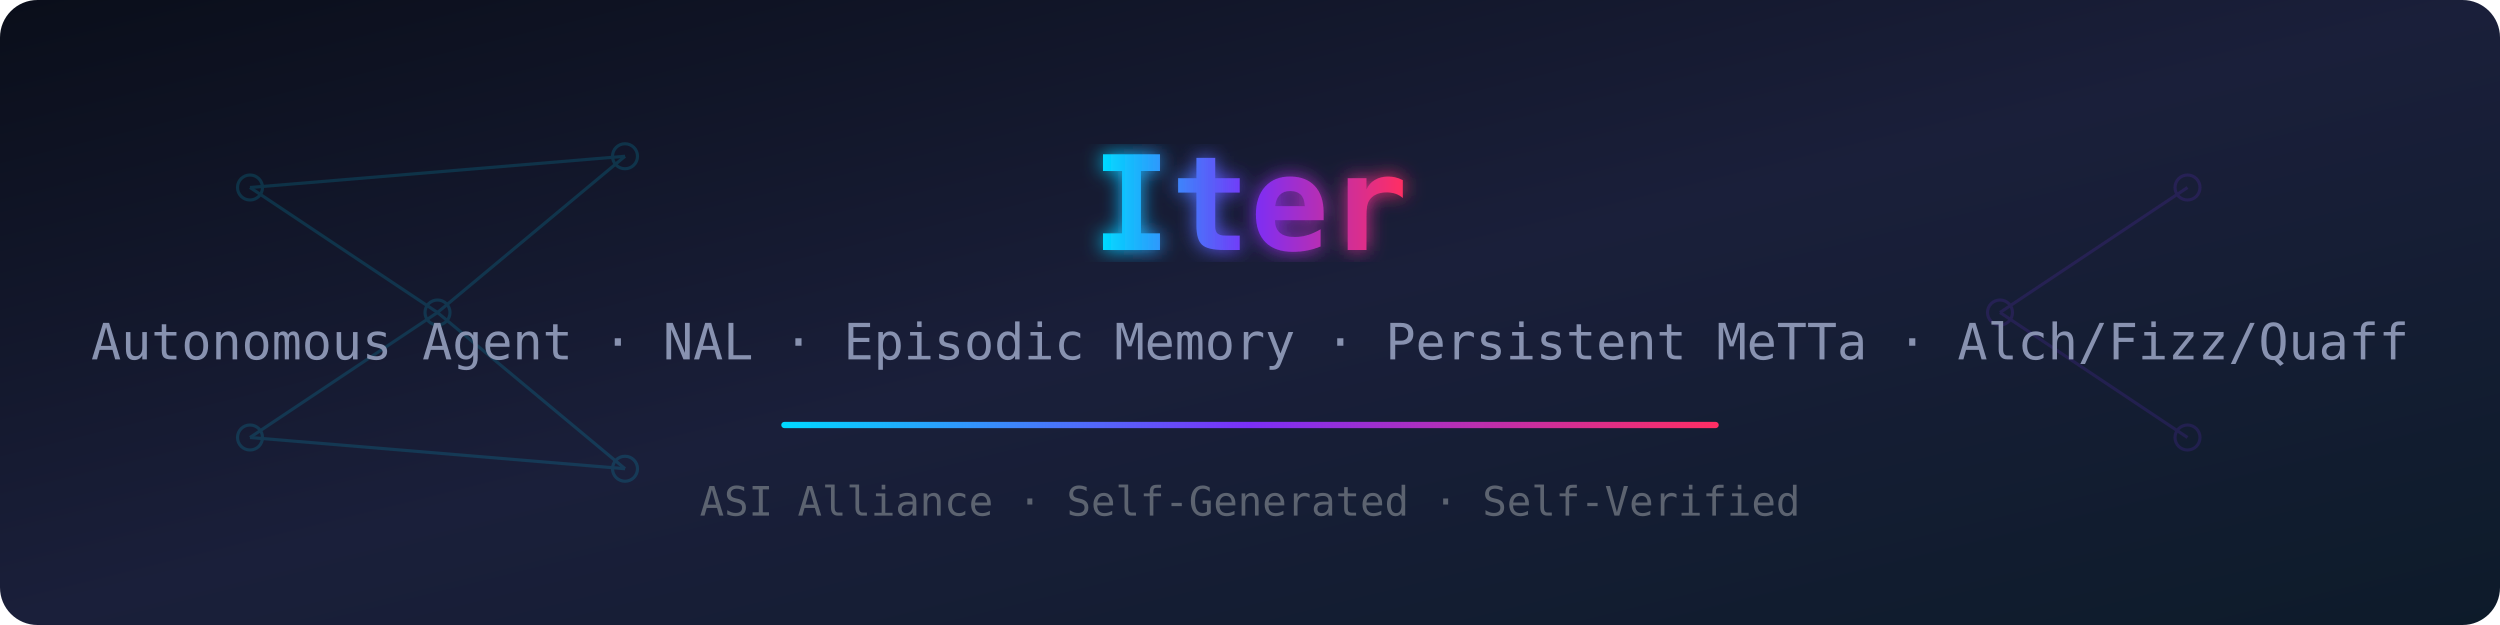
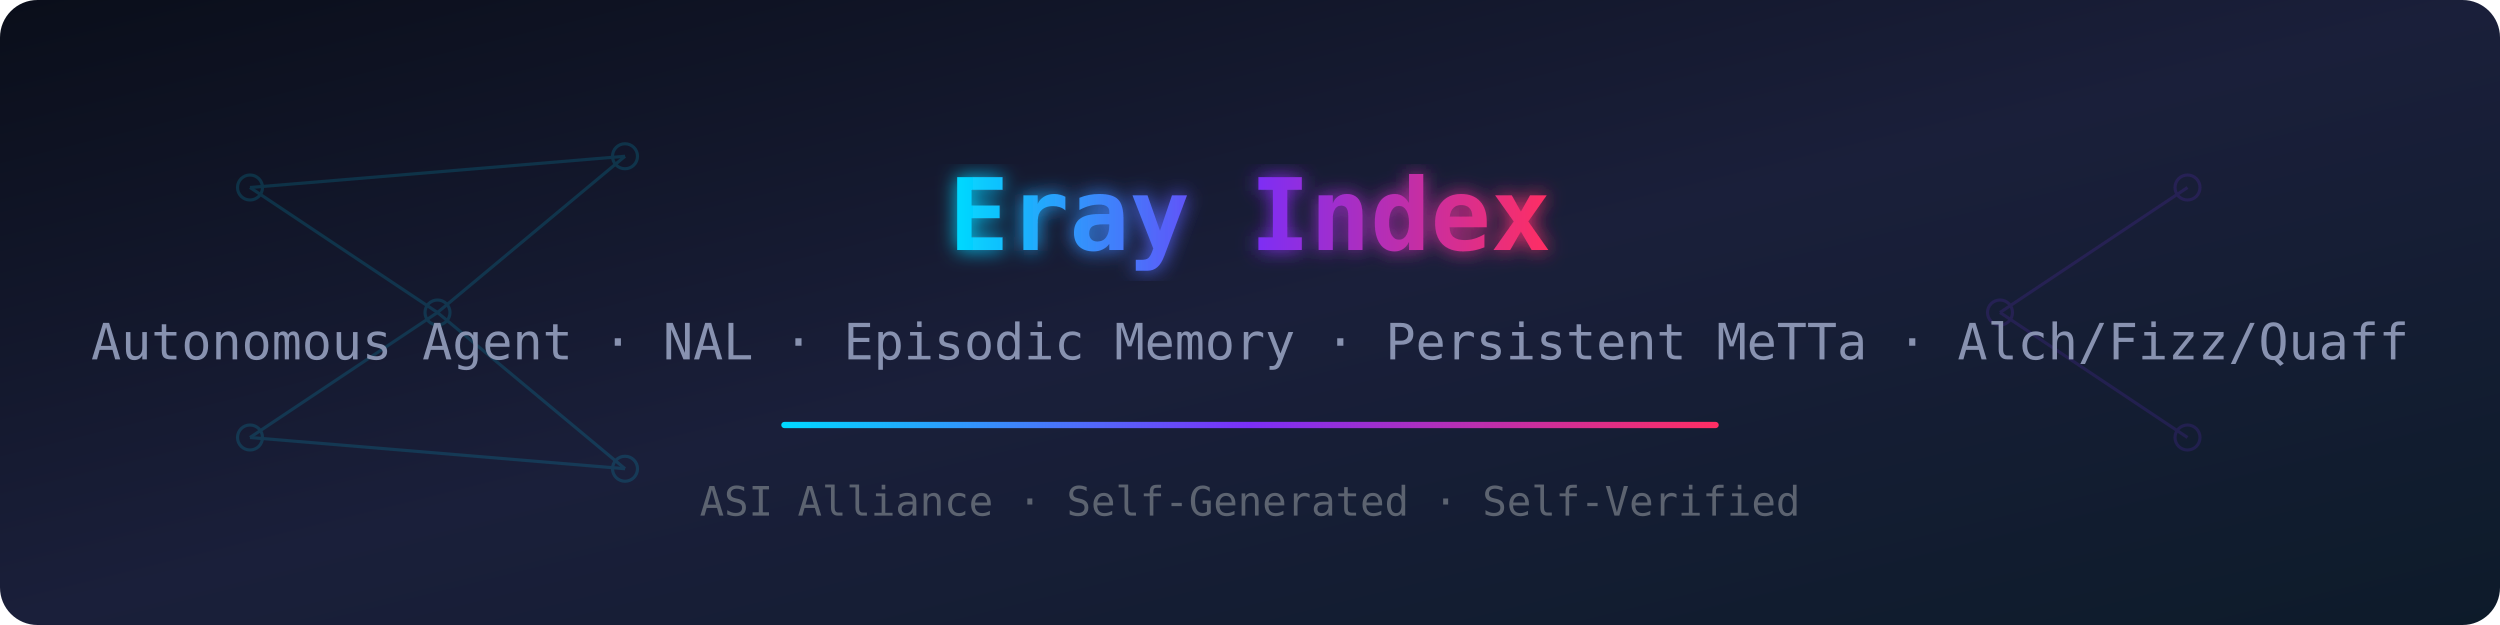
<svg xmlns="http://www.w3.org/2000/svg" width="800" height="200" viewBox="0 0 800 200">
  <defs>
    <linearGradient id="bg" x1="0%" y1="0%" x2="100%" y2="100%">
      <stop offset="0%" stop-color="#0a0e1a" />
      <stop offset="50%" stop-color="#1a1f3a" />
      <stop offset="100%" stop-color="#0d1b2a" />
    </linearGradient>
    <linearGradient id="accent" x1="0%" y1="0%" x2="100%" y2="0%">
      <stop offset="0%" stop-color="#00d9ff" />
      <stop offset="50%" stop-color="#7b2ff7" />
      <stop offset="100%" stop-color="#ff2e63" />
    </linearGradient>
    <filter id="glow">
      <feGaussianBlur stdDeviation="3" result="blur" />
      <feMerge>
        <feMergeNode in="blur" />
        <feMergeNode in="SourceGraphic" />
      </feMerge>
    </filter>
  </defs>
  <rect width="800" height="200" fill="url(#bg)" rx="12" />
  <g opacity="0.15" stroke="#00d9ff" stroke-width="1" fill="none">
    <circle cx="80" cy="60" r="4" />
    <circle cx="140" cy="100" r="4" />
    <circle cx="80" cy="140" r="4" />
    <circle cx="200" cy="50" r="4" />
    <circle cx="200" cy="150" r="4" />
    <line x1="80" y1="60" x2="140" y2="100" />
    <line x1="140" y1="100" x2="80" y2="140" />
    <line x1="140" y1="100" x2="200" y2="50" />
    <line x1="140" y1="100" x2="200" y2="150" />
    <line x1="80" y1="60" x2="200" y2="50" />
    <line x1="80" y1="140" x2="200" y2="150" />
  </g>
  <g opacity="0.15" stroke="#7b2ff7" stroke-width="1" fill="none">
    <circle cx="700" cy="60" r="4" />
    <circle cx="640" cy="100" r="4" />
    <circle cx="700" cy="140" r="4" />
    <line x1="700" y1="60" x2="640" y2="100" />
    <line x1="640" y1="100" x2="700" y2="140" />
  </g>
-   <text x="400" y="80" text-anchor="middle" font-family="monospace" font-size="42" font-weight="bold" fill="url(#accent)" filter="url(#glow)">Iter</text>
+   <text x="400" y="80" text-anchor="middle" font-family="monospace" font-size="32" font-weight="bold" fill="url(#accent)" filter="url(#glow)">Eray Index</text>
  <text x="400" y="115" text-anchor="middle" font-family="monospace" font-size="16" fill="#8892b0">Autonomous Agent · NAL · Episodic Memory · Persistent MeTTa · Alch/Fizz/Quaff</text>
  <rect x="250" y="135" width="300" height="2" fill="url(#accent)" rx="1" />
  <text x="400" y="165" text-anchor="middle" font-family="monospace" font-size="13" fill="#5c6370">ASI Alliance · Self-Generated · Self-Verified</text>
</svg>
